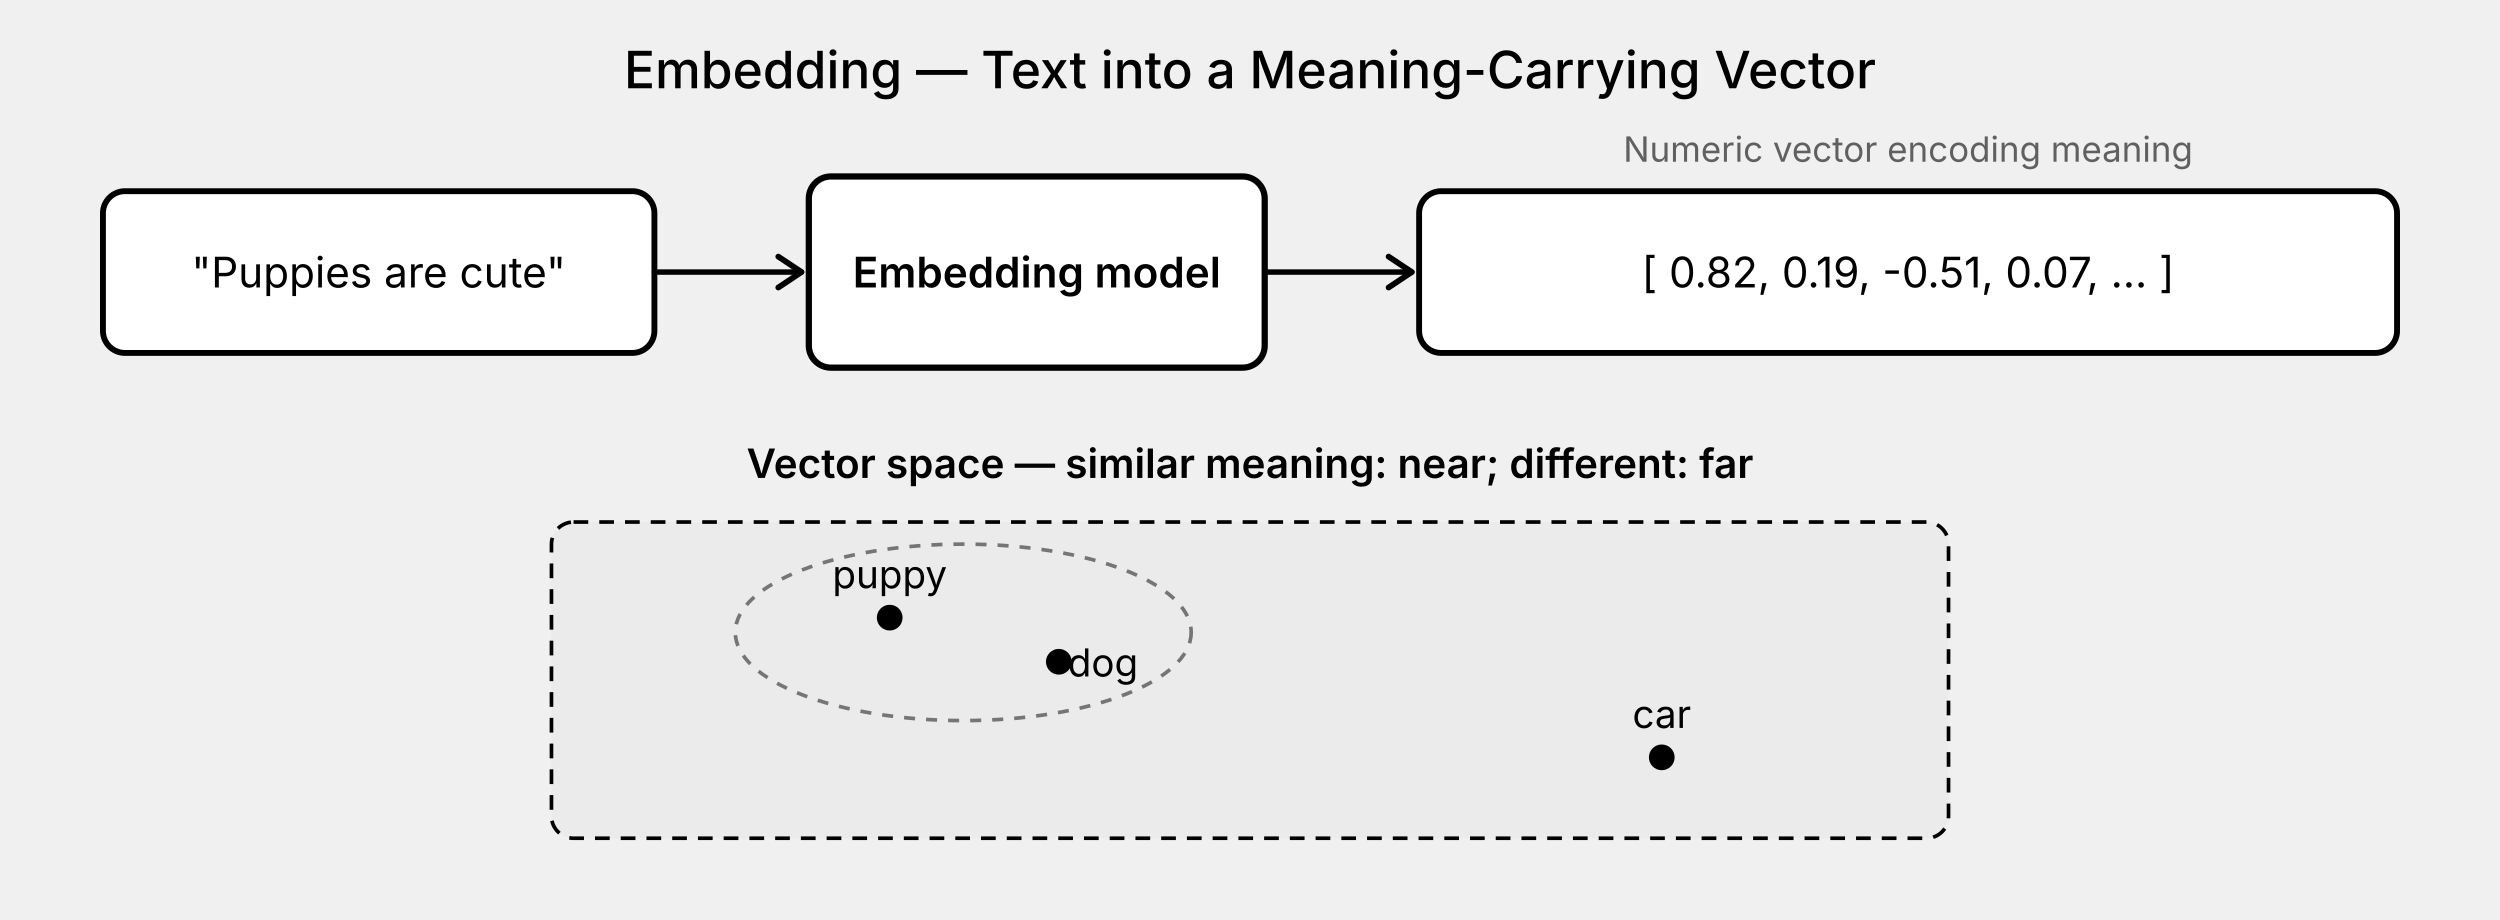
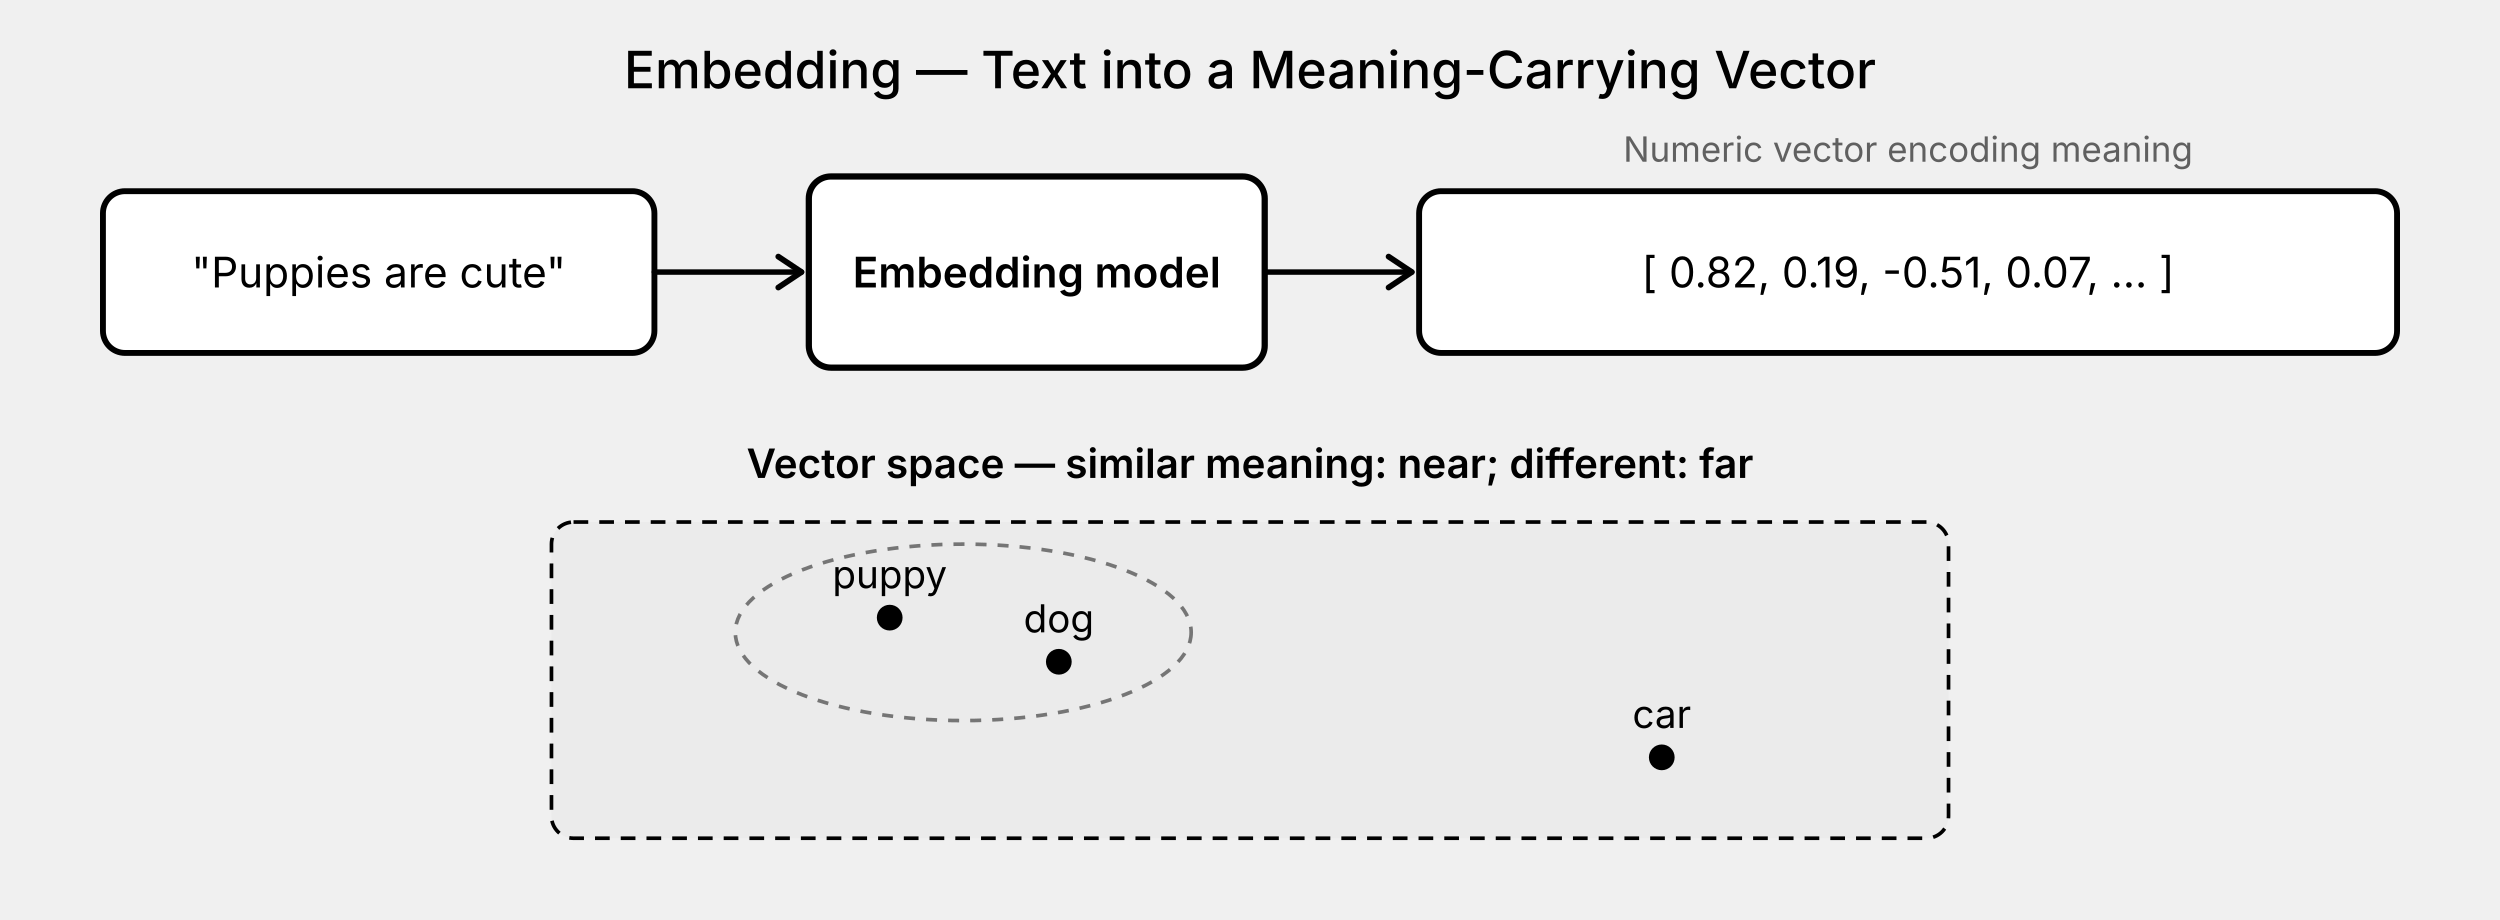
<svg xmlns="http://www.w3.org/2000/svg" width="100%" viewBox="0 0 680 250" role="img">
  <defs>
    <marker id="em-arr" viewBox="0 0 10 10" refX="8" refY="5" markerWidth="7" markerHeight="7" orient="auto-start-reverse">
      <path d="M2 1L8 5L2 9" fill="none" stroke="context-stroke" stroke-width="1.5" stroke-linecap="round" stroke-linejoin="round" />
    </marker>
  </defs>
  <text x="340" y="24" text-anchor="middle" font-family="-apple-system, system-ui, sans-serif" font-size="14" font-weight="500" fill="#000">Embedding — Text into a Meaning-Carrying Vector</text>
  <rect x="28" y="52" width="150" height="44" rx="6" fill="#fff" stroke="#000" stroke-width="1.6" />
  <text x="103" y="74" text-anchor="middle" dominant-baseline="central" font-family="-apple-system, system-ui, sans-serif" font-size="11.5" fill="#000">"Puppies are cute"</text>
  <path d="M 178 74 L 218 74" fill="none" stroke="#000" stroke-width="1.5" stroke-linecap="round" marker-end="url(#em-arr)" />
  <rect x="220" y="48" width="124" height="52" rx="6" fill="#fff" stroke="#000" stroke-width="1.7" />
  <text x="282" y="74" text-anchor="middle" dominant-baseline="central" font-family="-apple-system, system-ui, sans-serif" font-size="11.5" font-weight="600" fill="#000">Embedding model</text>
  <path d="M 344 74 L 384 74" fill="none" stroke="#000" stroke-width="1.5" stroke-linecap="round" marker-end="url(#em-arr)" />
  <rect x="386" y="52" width="266" height="44" rx="6" fill="#fff" stroke="#000" stroke-width="1.6" />
  <text x="519" y="74" text-anchor="middle" dominant-baseline="central" font-family="-apple-system, system-ui, sans-serif" font-size="11.5" fill="#000">[ 0.82, 0.19, -0.51, 0.07, … ]</text>
  <text x="519" y="44" text-anchor="middle" font-family="-apple-system, system-ui, sans-serif" font-size="9.5" fill="#000" opacity="0.6">Numeric vector encoding meaning</text>
  <text x="340" y="130" text-anchor="middle" font-family="-apple-system, system-ui, sans-serif" font-size="11" font-weight="600" fill="#000">Vector space — similar meaning: near; different: far</text>
  <rect x="150" y="142" width="380" height="86" rx="6" fill="#000" fill-opacity="0.02" stroke="#000" stroke-width="1" stroke-dasharray="4 3" />
  <ellipse cx="262" cy="172" rx="62" ry="24" fill="none" stroke="#000" stroke-width="1" stroke-dasharray="3 3" opacity="0.5" />
  <circle cx="242" cy="168" r="3.5" fill="#000" />
  <text x="242" y="160" text-anchor="middle" font-family="-apple-system, system-ui, sans-serif" font-size="10.5" fill="#000">puppy</text>
  <circle cx="288" cy="180" r="3.5" fill="#000" />
-   <text x="300" y="184" text-anchor="middle" font-family="-apple-system, system-ui, sans-serif" font-size="10.5" fill="#000">dog</text>
+   <text x="288" y="172" text-anchor="middle" font-family="-apple-system, system-ui, sans-serif" font-size="10.5" fill="#000">dog</text>
  <circle cx="452" cy="206" r="3.5" fill="#000" />
  <text x="452" y="198" text-anchor="middle" font-family="-apple-system, system-ui, sans-serif" font-size="10.5" fill="#000">car</text>
</svg>
